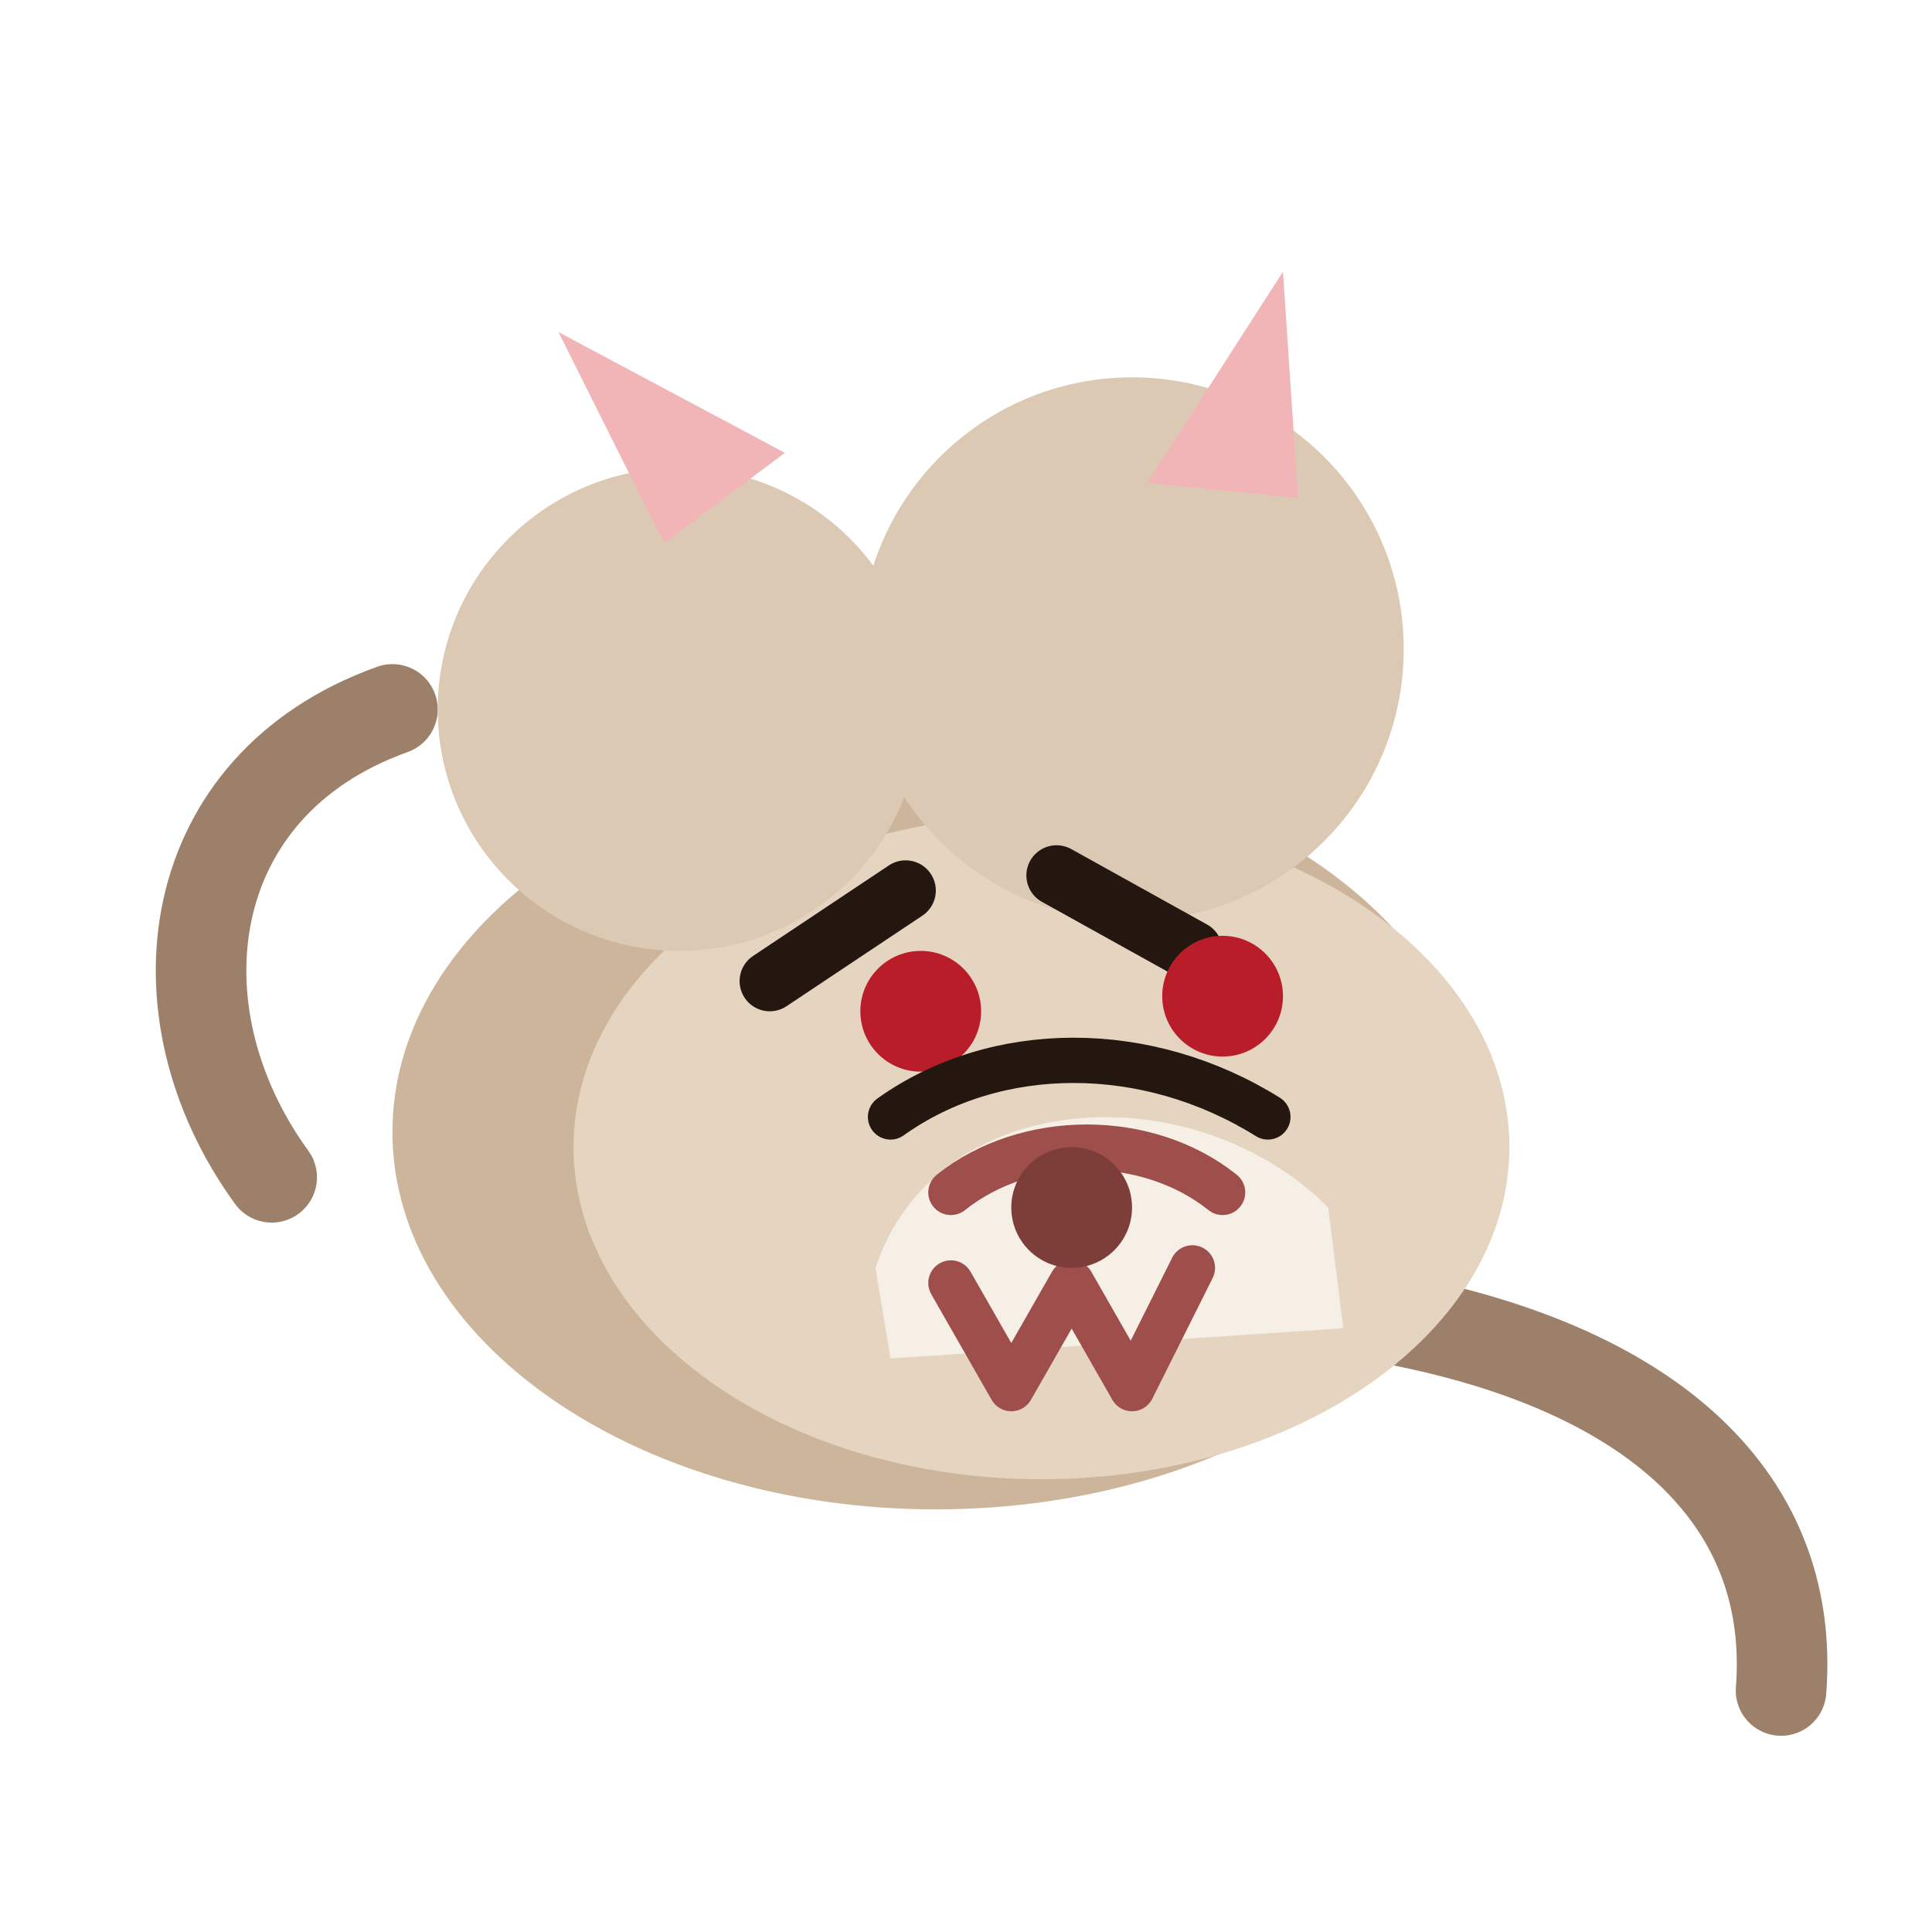
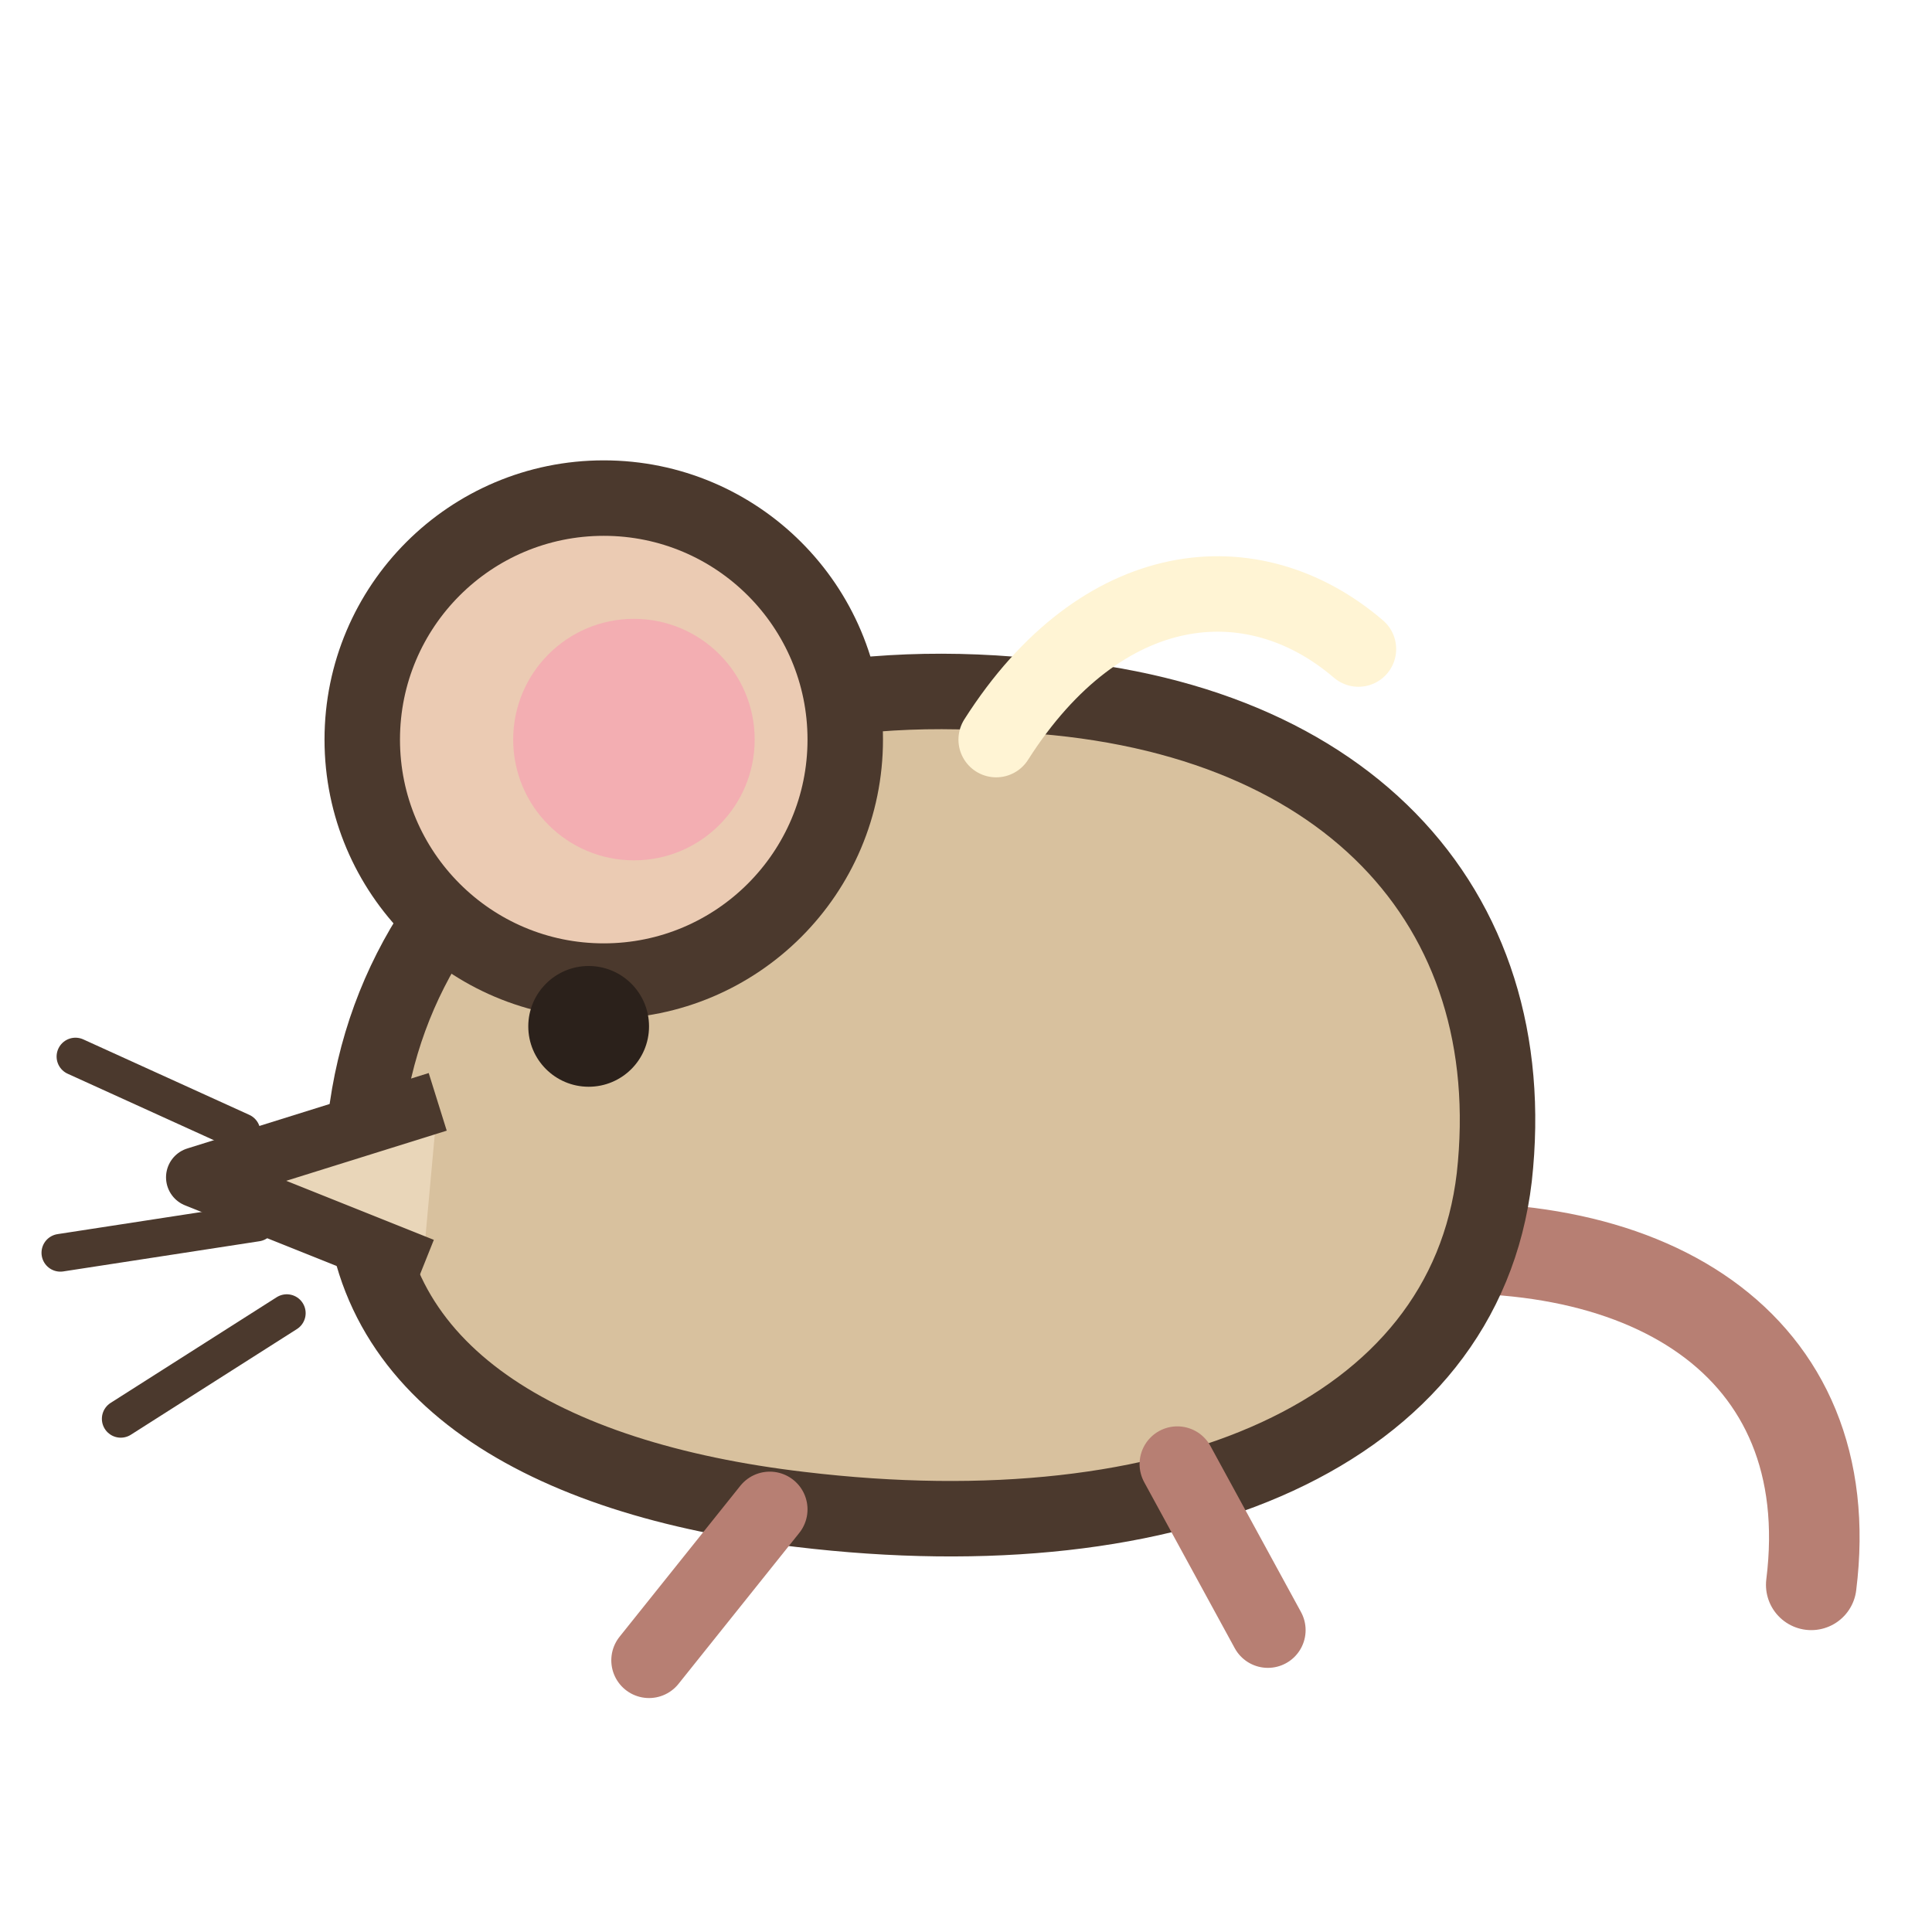
- <svg xmlns="http://www.w3.org/2000/svg" width="128" height="128" viewBox="0 0 128 128" fill="none">
-   <path d="M18 78C10 67 12 52 26 47" stroke="#9D806A" stroke-width="6" stroke-linecap="round" />
-   <path d="M90 87C109 90 119 99 118 112" stroke="#9D806A" stroke-width="6" stroke-linecap="round" />
-   <ellipse cx="62" cy="75" rx="36" ry="25" fill="#CDB59C" />
-   <ellipse cx="69" cy="76" rx="31" ry="22" fill="#E4D4C0" />
-   <circle cx="45" cy="47" r="16" fill="#DCC9B4" />
-   <circle cx="75" cy="43" r="18" fill="#DCC9B4" />
-   <path d="M44 36L37 22L52 30L44 36Z" fill="#F2B5B7" />
-   <path d="M76 32L85 18L86 33L76 32Z" fill="#F2B5B7" />
-   <path d="M51 65L60 59" stroke="#231710" stroke-width="4" stroke-linecap="round" />
-   <path d="M79 63L70 58" stroke="#231710" stroke-width="4" stroke-linecap="round" />
-   <path d="M58 84C62 72 79 71 88 80L89 88L59 90L58 84Z" fill="#F6EFE5" />
-   <path d="M63 85L67 92L71 85L75 92L79 84" stroke="#9E4F4B" stroke-width="3" stroke-linecap="round" stroke-linejoin="round" />
-   <path d="M63 79C68 75 76 75 81 79" stroke="#9E4F4B" stroke-width="3" stroke-linecap="round" />
-   <circle cx="61" cy="67" r="4" fill="#B91D2A" />
-   <circle cx="81" cy="66" r="4" fill="#B91D2A" />
-   <circle cx="71" cy="80" r="4" fill="#7D3E39" />
-   <path d="M59 74C66 69 76 69 84 74" stroke="#231710" stroke-width="3" stroke-linecap="round" />
+ <svg xmlns="http://www.w3.org/2000/svg" viewBox="0 0 128 128" fill="none">
+   <path d="M91 83C109 81 122 89 120 105" stroke="#B77F73" stroke-width="6" stroke-linecap="round" />
+   <path d="M24 78C24 58 42 44 67 46C89 47 101 60 99 78C97 95 78 103 53 100C36 98 24 91 24 78Z" fill="#D8C19E" stroke="#4B392D" stroke-width="5" />
+   <circle cx="40" cy="49" r="16" fill="#EBCBB3" stroke="#4B392D" stroke-width="5" />
+   <circle cx="42" cy="49" r="8" fill="#F3AEB2" />
+   <path d="M29 73L13 78L28 84" fill="#E9D6B9" stroke="#4B392D" stroke-width="4" stroke-linejoin="round" />
+   <circle cx="39" cy="68" r="4" fill="#2B211B" />
+   <path d="M16 75L5 70M17 81L4 83M19 87L8 94" stroke="#4B392D" stroke-width="2.5" stroke-linecap="round" />
+   <path d="M51 100L43 110M78 97L84 108" stroke="#B77F73" stroke-width="5" stroke-linecap="round" />
+   <path d="M66 49C73 38 83 37 90 43" stroke="#FFF4D4" stroke-width="5" stroke-linecap="round" />
</svg>
